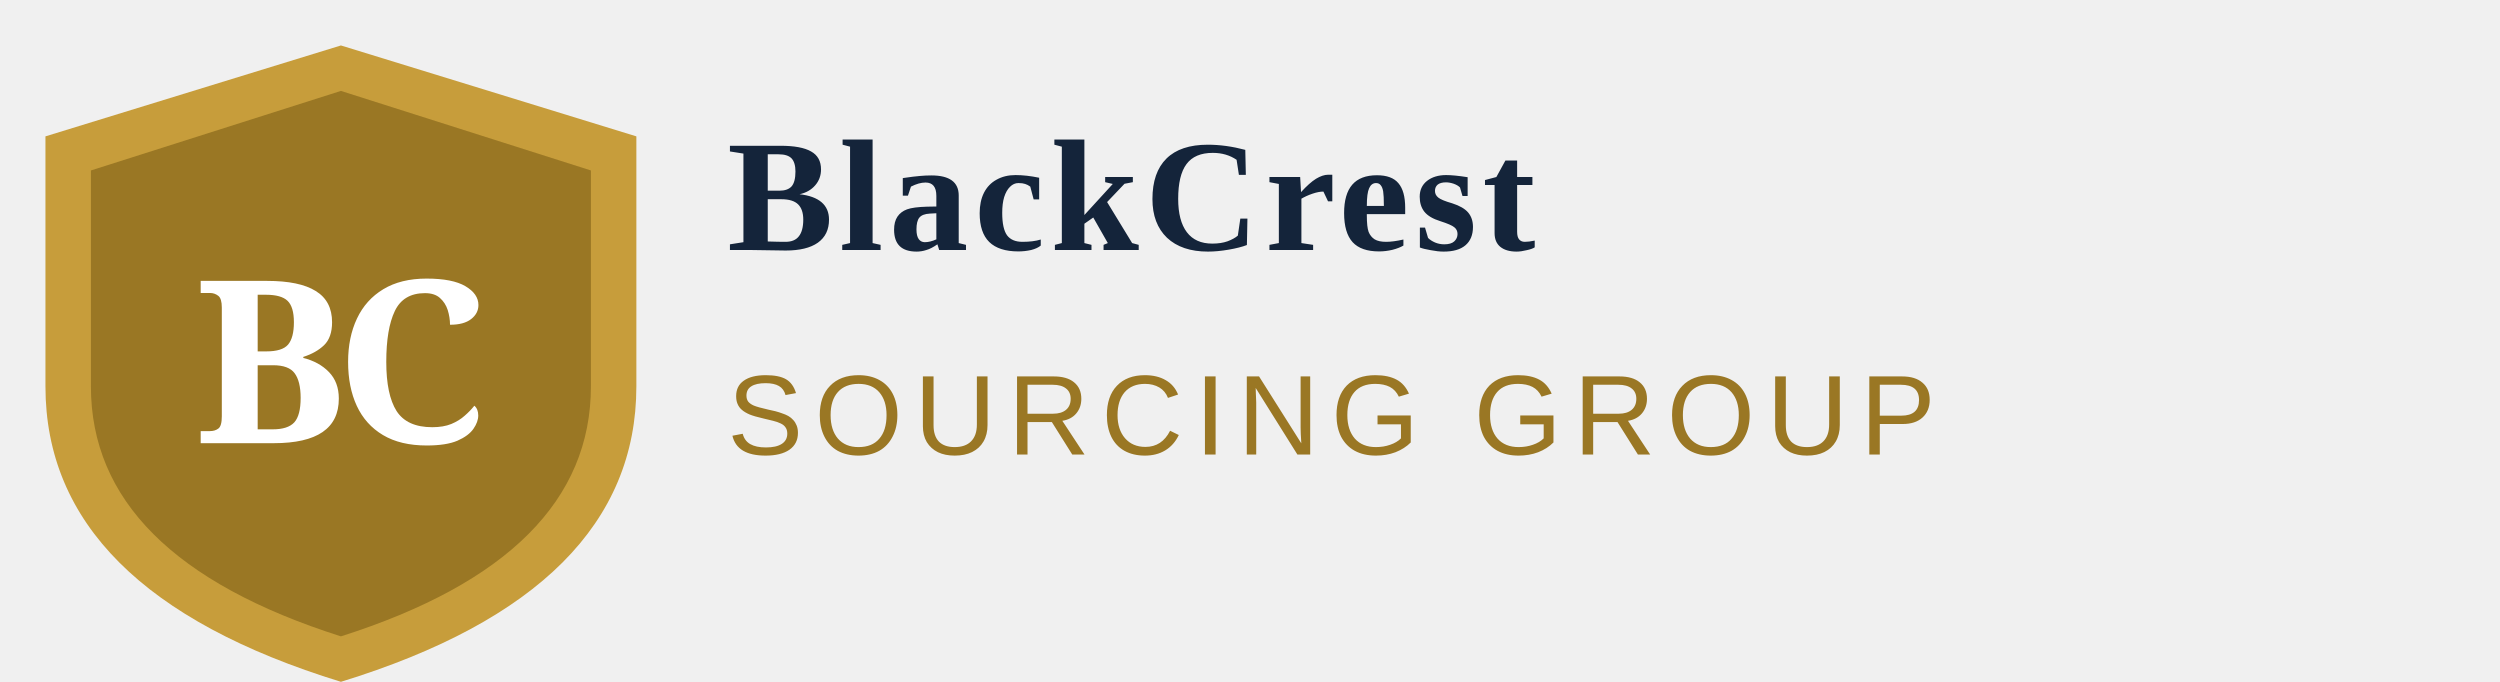
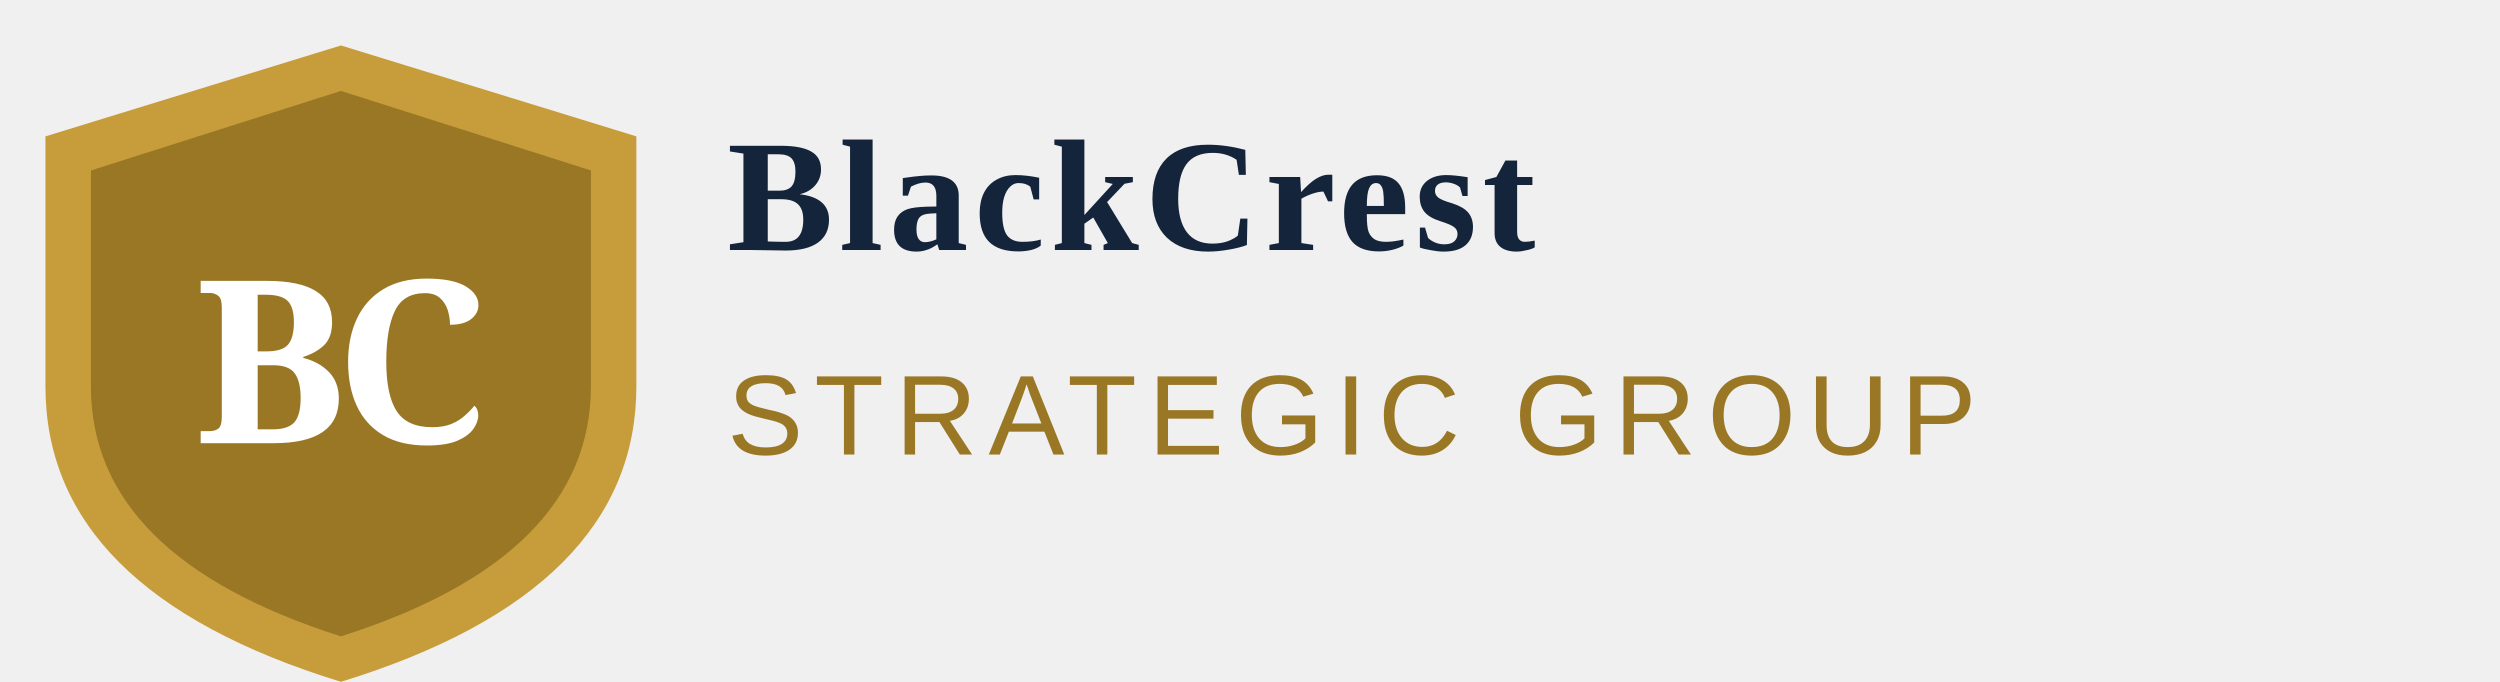
- <svg xmlns="http://www.w3.org/2000/svg" viewBox="0 0 220 60" width="220" height="60" role="img" aria-label="BlackCrest Sourcing Group">
+ <svg xmlns="http://www.w3.org/2000/svg" viewBox="0 0 220 60" width="220" height="60" role="img" aria-label="BlackCrest Strategic Group">
  <g transform="translate(4, 4)">
    <path d="M26 0 L52 8 L52 30 Q52 48 26 56 Q0 48 0 30 L0 8 Z" fill="#c79d3b" />
    <path d="M26 4 L48 11 L48 30 Q48 45 26 52 Q4 45 4 30 L4 11 Z" fill="#9a7724" />
    <text x="26" y="35" text-anchor="middle" font-family="Georgia, serif" font-size="20" font-weight="bold" fill="#ffffff" letter-spacing="-1">BC</text>
  </g>
  <text x="64" y="22" font-family="Georgia, 'Times New Roman', serif" font-size="14" font-weight="bold" fill="#14243a" letter-spacing="0.5">BlackCrest</text>
-   <text x="64" y="40" font-family="Arial, sans-serif" font-size="10" fill="#9a7724" letter-spacing="1">SOURCING GROUP</text>
+   <text x="64" y="40" font-family="Arial, sans-serif" font-size="10" fill="#9a7724" letter-spacing="1">STRATEGIC GROUP</text>
</svg>
